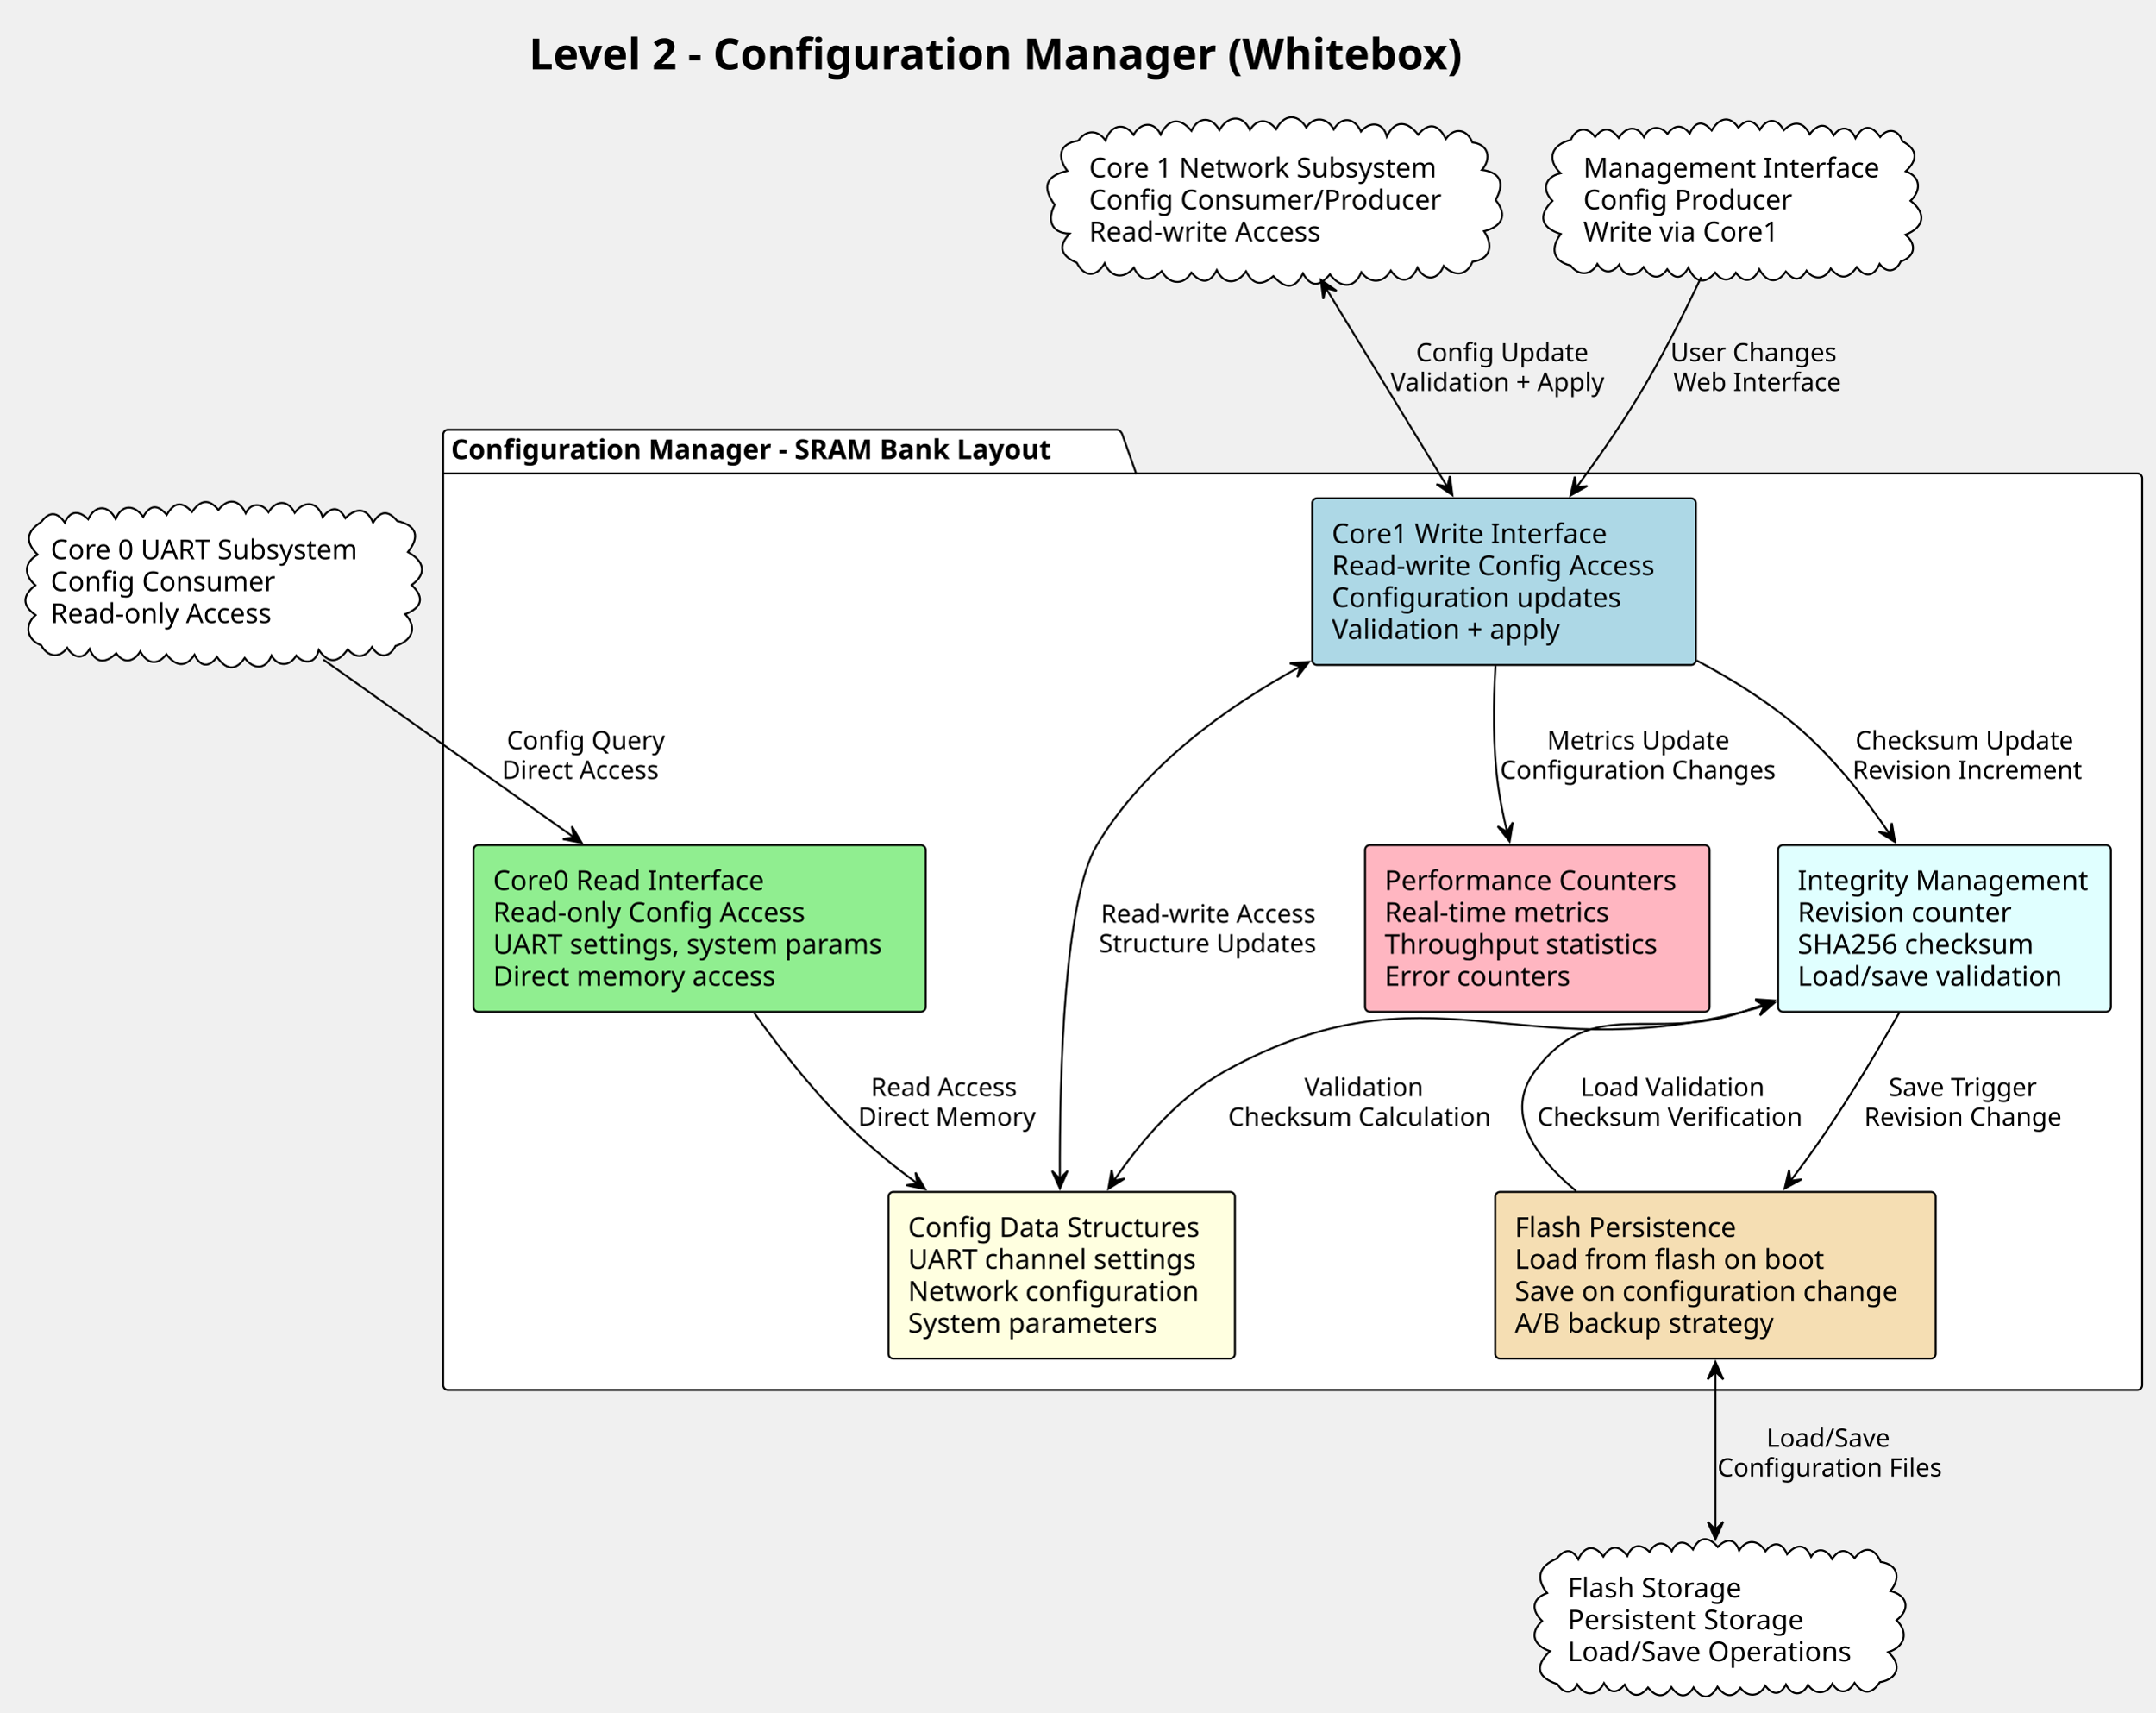
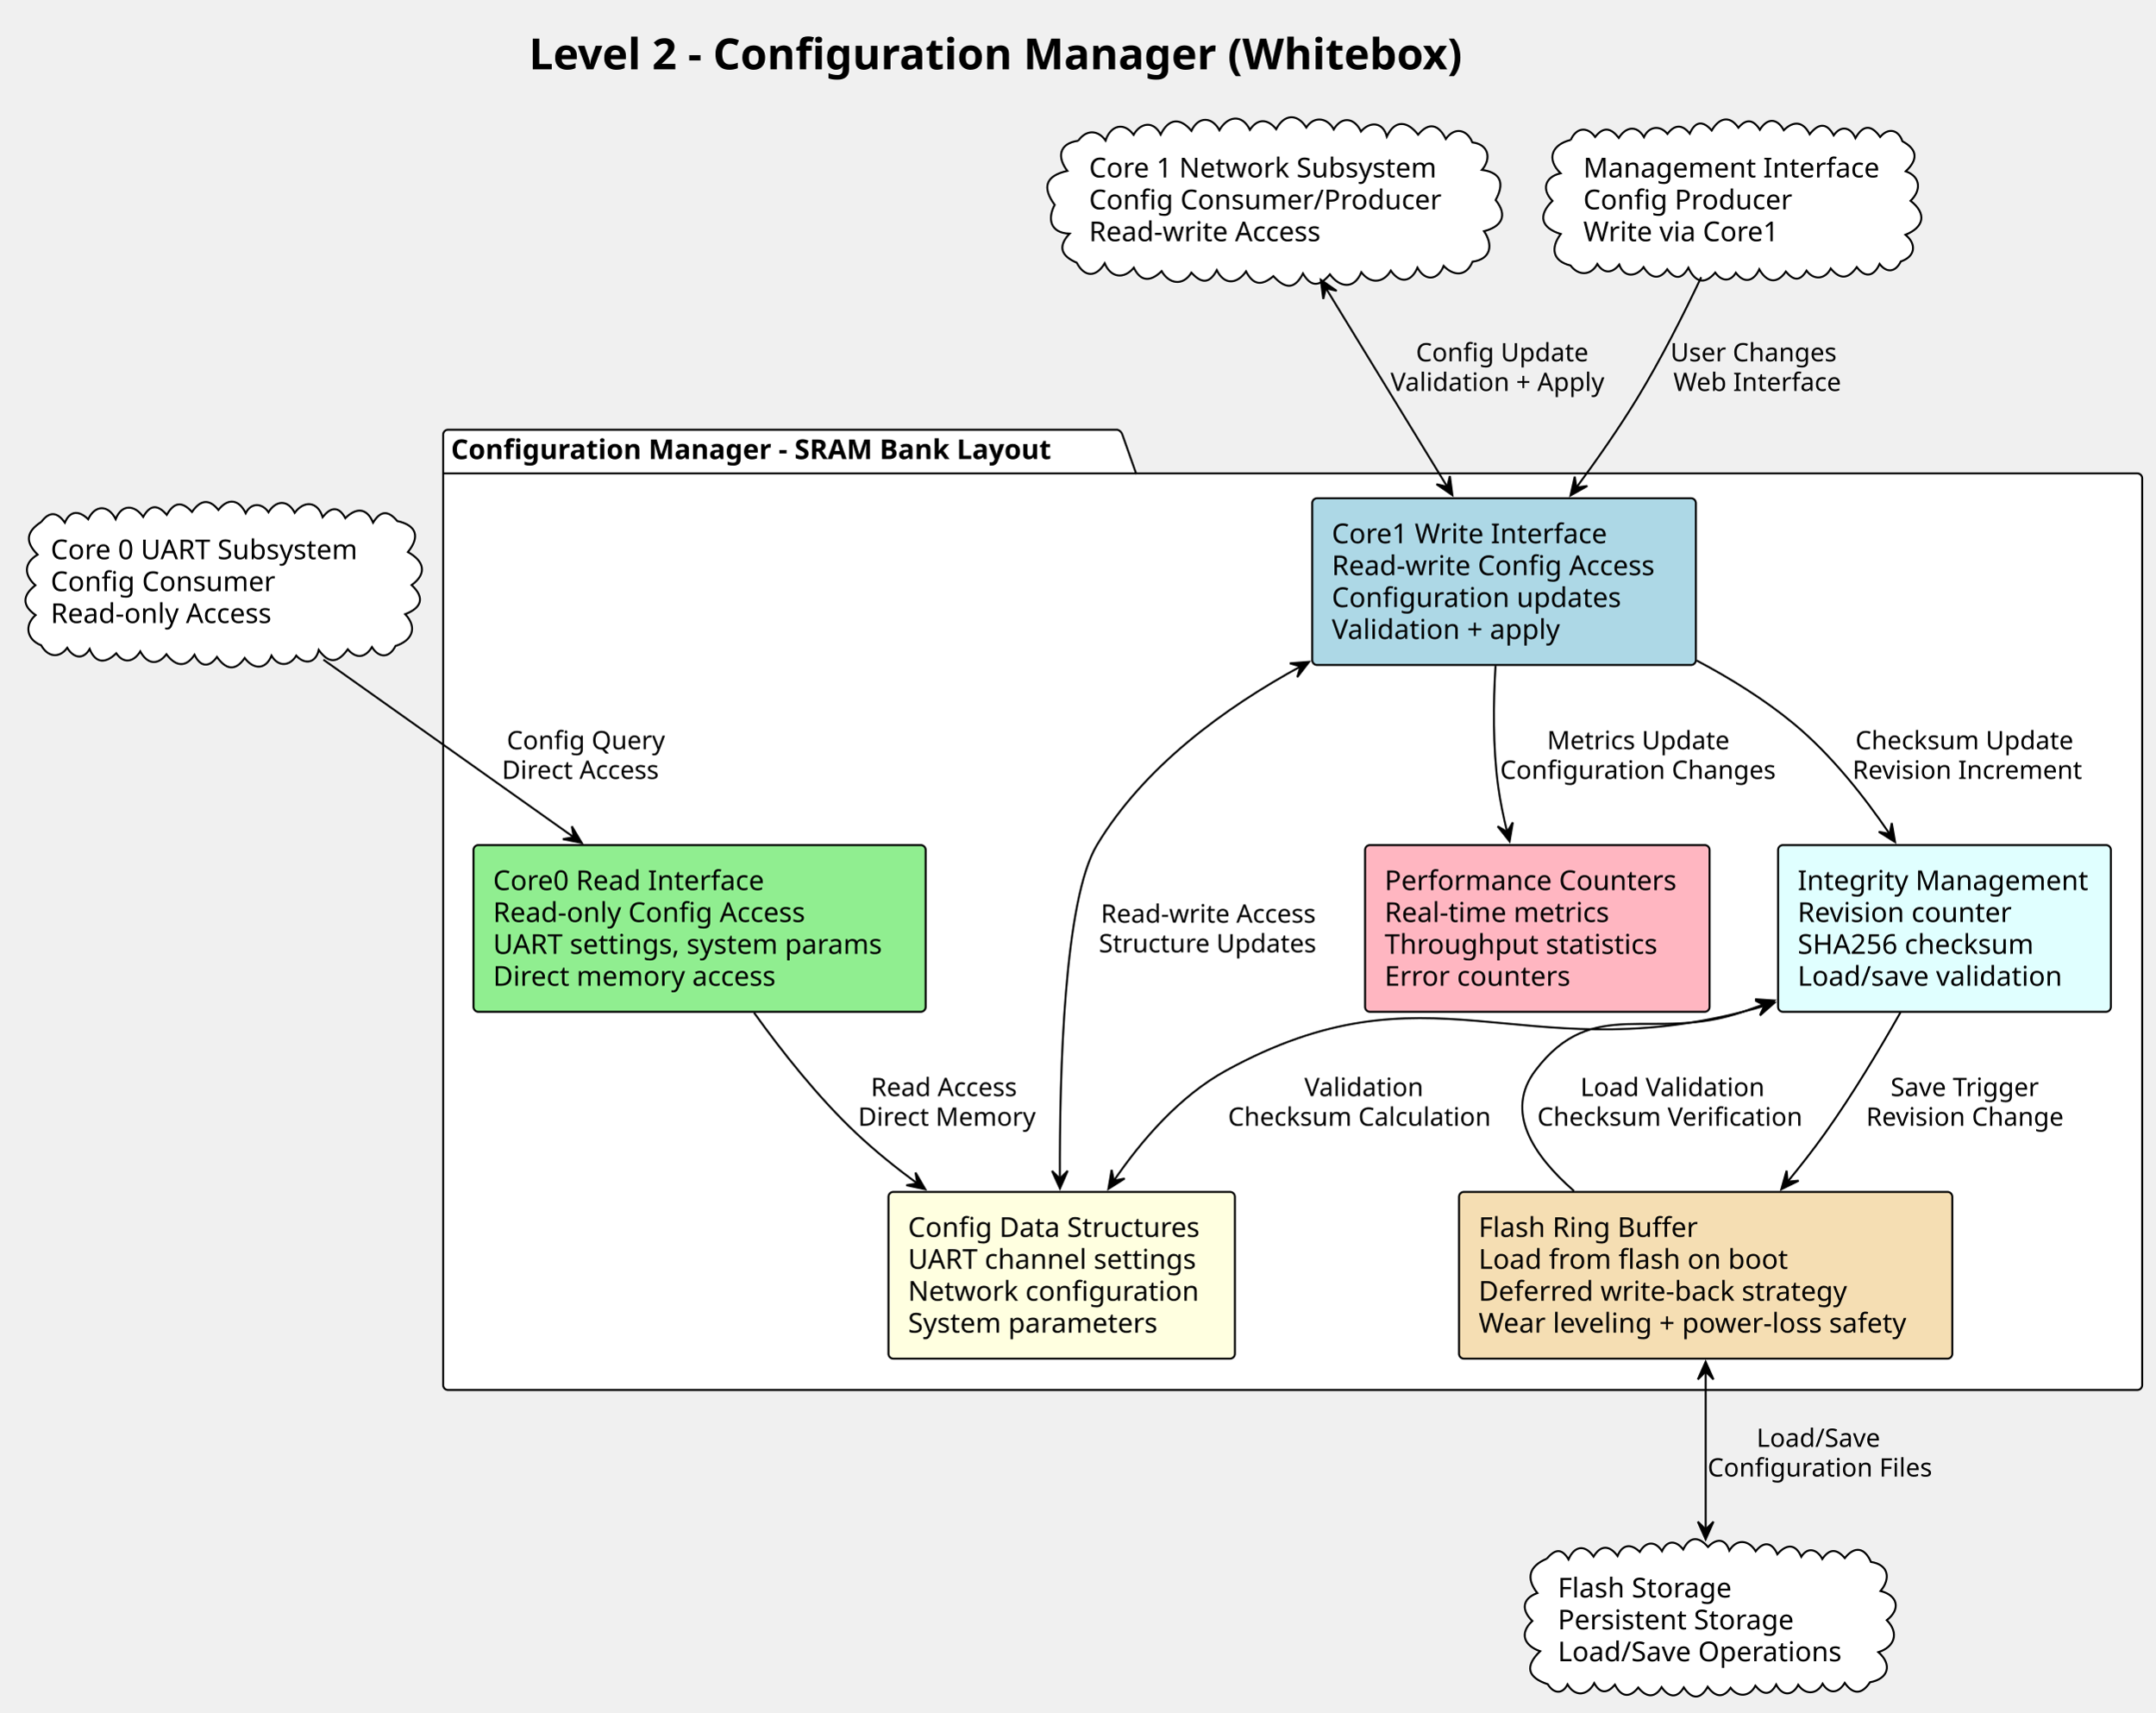
<svg xmlns="http://www.w3.org/2000/svg" contentStyleType="text/css" height="875px" preserveAspectRatio="none" style="width:1101px;height:875px;" version="1.1" viewBox="0 0 1101 875" width="1101px" zoomAndPan="magnify">
  <defs />
  <g>
    <text fill="#000000" font-family="Verdana" font-size="22" font-weight="bold" lengthAdjust="spacing" textLength="552" x="270.195" y="35.421">Level 2 - Configuration Manager (Whitebox)</text>
    <g id="cluster_Configuration Manager - SRAM Bank Layout">
      <path d="M228.889,219.517 L570.889,219.517 A3.75,3.75 0 0 1 573.389,222.017 L580.389,241.814 L1091.889,241.814 A2.5,2.5 0 0 1 1094.389,244.314 L1094.389,707.577 A2.5,2.5 0 0 1 1091.889,710.077 L228.889,710.077 A2.5,2.5 0 0 1 226.389,707.577 L226.389,222.017 A2.5,2.5 0 0 1 228.889,219.517 " fill="#FFFFFF" style="stroke:#000000;stroke-width:1.0;" />
      <line style="stroke:#000000;stroke-width:1.0;" x1="226.389" x2="580.389" y1="241.814" y2="241.814" />
      <text fill="#000000" font-family="Verdana" font-size="14" font-weight="bold" lengthAdjust="spacing" textLength="341" x="230.389" y="234.512">Configuration Manager - SRAM Bank Layout</text>
    </g>
    <g id="elem_READ_IF">
      <rect fill="#90EE90" height="85.188" rx="2.5" ry="2.5" style="stroke:#000000;stroke-width:1.0;" width="231" x="241.889" y="431.697" />
      <text fill="#000000" font-family="Verdana" font-size="14" lengthAdjust="spacing" textLength="146" x="251.889" y="454.692">Core0 Read Interface</text>
      <text fill="#000000" font-family="Verdana" font-size="14" lengthAdjust="spacing" textLength="171" x="251.889" y="470.989">Read-only Config Access</text>
      <text fill="#000000" font-family="Verdana" font-size="14" lengthAdjust="spacing" textLength="211" x="251.889" y="487.286">UART settings, system params</text>
      <text fill="#000000" font-family="Verdana" font-size="14" lengthAdjust="spacing" textLength="154" x="251.889" y="503.582">Direct memory access</text>
    </g>
    <g id="elem_WRITE_IF">
      <rect fill="#ADD8E6" height="85.188" rx="2.5" ry="2.5" style="stroke:#000000;stroke-width:1.0;" width="196" x="670.389" y="254.517" />
      <text fill="#000000" font-family="Verdana" font-size="14" lengthAdjust="spacing" textLength="145" x="680.389" y="277.512">Core1 Write Interface</text>
      <text fill="#000000" font-family="Verdana" font-size="14" lengthAdjust="spacing" textLength="176" x="680.389" y="293.809">Read-write Config Access</text>
      <text fill="#000000" font-family="Verdana" font-size="14" lengthAdjust="spacing" textLength="153" x="680.389" y="310.106">Configuration updates</text>
      <text fill="#000000" font-family="Verdana" font-size="14" lengthAdjust="spacing" textLength="122" x="680.389" y="326.402">Validation + apply</text>
    </g>
    <g id="elem_CONFIG_DATA">
      <rect fill="#FFFFE0" height="85.188" rx="2.5" ry="2.5" style="stroke:#000000;stroke-width:1.0;" width="177" x="453.889" y="608.887" />
      <text fill="#000000" font-family="Verdana" font-size="14" lengthAdjust="spacing" textLength="156" x="463.889" y="631.882">Config Data Structures</text>
      <text fill="#000000" font-family="Verdana" font-size="14" lengthAdjust="spacing" textLength="157" x="463.889" y="648.179">UART channel settings</text>
      <text fill="#000000" font-family="Verdana" font-size="14" lengthAdjust="spacing" textLength="151" x="463.889" y="664.476">Network configuration</text>
      <text fill="#000000" font-family="Verdana" font-size="14" lengthAdjust="spacing" textLength="134" x="463.889" y="680.773">System parameters</text>
    </g>
    <g id="elem_PERF_COUNTERS">
      <rect fill="#FFB6C1" height="85.188" rx="2.5" ry="2.5" style="stroke:#000000;stroke-width:1.0;" width="176" x="697.389" y="431.697" />
      <text fill="#000000" font-family="Verdana" font-size="14" lengthAdjust="spacing" textLength="156" x="707.389" y="454.692">Performance Counters</text>
      <text fill="#000000" font-family="Verdana" font-size="14" lengthAdjust="spacing" textLength="120" x="707.389" y="470.989">Real-time metrics</text>
      <text fill="#000000" font-family="Verdana" font-size="14" lengthAdjust="spacing" textLength="147" x="707.389" y="487.286">Throughput statistics</text>
      <text fill="#000000" font-family="Verdana" font-size="14" lengthAdjust="spacing" textLength="99" x="707.389" y="503.582">Error counters</text>
    </g>
    <g id="elem_INTEGRITY">
      <rect fill="#E0FFFF" height="85.188" rx="2.5" ry="2.5" style="stroke:#000000;stroke-width:1.0;" width="170" x="908.389" y="431.697" />
      <text fill="#000000" font-family="Verdana" font-size="14" lengthAdjust="spacing" textLength="150" x="918.389" y="454.692">Integrity Management</text>
      <text fill="#000000" font-family="Verdana" font-size="14" lengthAdjust="spacing" textLength="116" x="918.389" y="470.989">Revision counter</text>
      <text fill="#000000" font-family="Verdana" font-size="14" lengthAdjust="spacing" textLength="131" x="918.389" y="487.286">SHA256 checksum</text>
      <text fill="#000000" font-family="Verdana" font-size="14" lengthAdjust="spacing" textLength="138" x="918.389" y="503.582">Load/save validation</text>
    </g>
    <g id="elem_PERSISTENCE">
-       <rect fill="#F5DEB3" height="85.188" rx="2.5" ry="2.5" style="stroke:#000000;stroke-width:1.0;" width="225" x="763.889" y="608.887" />
-       <text fill="#000000" font-family="Verdana" font-size="14" lengthAdjust="spacing" textLength="122" x="773.889" y="631.882">Flash Persistence</text>
-       <text fill="#000000" font-family="Verdana" font-size="14" lengthAdjust="spacing" textLength="162" x="773.889" y="648.179">Load from flash on boot</text>
-       <text fill="#000000" font-family="Verdana" font-size="14" lengthAdjust="spacing" textLength="205" x="773.889" y="664.476">Save on configuration change</text>
-       <text fill="#000000" font-family="Verdana" font-size="14" lengthAdjust="spacing" textLength="139" x="773.889" y="680.773">A/B backup strategy</text>
+       <rect fill="#F5DEB3" height="85.188" rx="2.5" ry="2.5" style="stroke:#000000;stroke-width:1.0;" width="252" x="745.389" y="608.887" />
+       <text fill="#000000" font-family="Verdana" font-size="14" lengthAdjust="spacing" textLength="116" x="755.389" y="631.882">Flash Ring Buffer</text>
+       <text fill="#000000" font-family="Verdana" font-size="14" lengthAdjust="spacing" textLength="162" x="755.389" y="648.179">Load from flash on boot</text>
+       <text fill="#000000" font-family="Verdana" font-size="14" lengthAdjust="spacing" textLength="196" x="755.389" y="664.476">Deferred write-back strategy</text>
+       <text fill="#000000" font-family="Verdana" font-size="14" lengthAdjust="spacing" textLength="232" x="755.389" y="680.773">Wear leveling + power-loss safety</text>
    </g>
    <g id="elem_C0">
      <path d="M21.101,266.609 C25.287,261.031 29.296,261.493 33.131,266.99 C35.918,260.404 40.66,260.913 45.047,265.243 C48.687,257.613 55.38,257.868 59.09,265.179 C62.257,257.26 68.835,257.854 73.144,264.04 C76.758,257.65 80.546,257.627 85.186,262.989 C88.935,256.466 92.951,255.877 98.085,261.52 C102.128,255.662 106.588,254.302 111.558,260.482 C116.57,254.128 122.116,255.106 125.509,262.166 C128.262,256.58 133.927,256.87 137.148,261.64 C141.006,255.489 146.981,255.078 150.549,261.938 C155.388,255.502 162.229,256.015 164.814,264.146 C168.851,259.139 172.895,258.187 176.399,264.684 C181.86,259.337 187.251,259.094 190.585,266.966 C194.438,260.762 198.268,260.583 202.91,266.139 C212.865,268.335 214.691,274.199 208.378,282.002 C216.244,286.351 218.75,292.697 210.267,298.877 C217.312,305.422 215.258,310.564 206.995,313.74 C213.629,320.866 210.263,327.397 202.036,329.988 C198.961,336.232 193.651,336.354 190.005,330.557 C186.633,336.082 181.993,336.698 177.654,331.691 C172.646,338.636 168.172,339.362 162.824,332.045 C161.282,338.781 155.78,339.751 151.338,334.925 C147.994,340.519 142.067,340.717 138.699,334.951 C135.552,342.602 129.285,341.852 124.998,336.118 C120.11,343.332 115.215,341.827 110.831,335.588 C106.798,341.307 102.252,340.65 99.361,334.486 C94.688,341.566 89.454,340.118 85.026,334.215 C80.305,340.353 75.037,339.005 71.66,332.764 C68.537,337.967 63.353,339.486 59.381,333.715 C54.178,338.849 48.95,339.272 45.8,331.547 C42.27,337.569 37.296,335.818 34.348,330.935 C30.042,336.767 24.199,335.396 21.032,329.628 C13.761,326.831 12.168,319.444 18.186,314.197 C11,309.224 11.56,304.044 18.08,298.975 C12.164,293.74 12.09,287.598 19.225,283.318 C12.642,276.772 13.409,271.551 21.101,266.609 " fill="#FFFFFF" style="stroke:#000000;stroke-width:1.0;" />
      <text fill="#000000" font-family="Verdana" font-size="14" lengthAdjust="spacing" textLength="169" x="25.889" y="285.662">Core 0 UART Subsystem</text>
      <text fill="#000000" font-family="Verdana" font-size="14" lengthAdjust="spacing" textLength="120" x="25.889" y="301.959">Config Consumer</text>
      <text fill="#000000" font-family="Verdana" font-size="14" lengthAdjust="spacing" textLength="123" x="25.889" y="318.256">Read-only Access</text>
    </g>
    <g id="elem_C1">
      <path d="M550.85,71.891 C554.809,66.254 560.762,66.102 564.818,71.772 C567.145,64.448 573.861,61.761 579.128,68.854 C582.612,62.607 589.327,61.504 592.955,68.706 C597.02,60.499 602.806,59.799 608.682,66.839 C612.146,59.323 619.15,59.438 622.97,66.49 C626.946,59.452 634.387,57.811 638.561,66.292 C642.528,60.297 647.734,60.687 651.965,65.979 C655.905,58.434 662.578,57.609 667.366,65.111 C671.413,58.967 678.178,60.14 681.382,66.089 C685.639,58.956 692.129,60.304 695.304,67.165 C699.784,61.856 706.536,62.163 708.509,69.734 C712.822,60.661 719.254,62.033 724.5,68.791 C730.174,61.926 735.145,63.805 738.641,70.984 C743.05,64.706 749.456,65.983 752.192,72.725 C760.606,73.761 762.05,81.063 757.106,86.772 C767.288,88.211 768.528,94.121 764.089,102.183 C770.571,110.198 767.043,115.813 758.156,118.098 C762.776,124.845 762.014,132.333 752.288,133.677 C749.083,141.379 742.662,141.138 737.547,135.842 C734.598,143.29 728.084,143.871 724.148,136.749 C721.004,144.13 715.259,145.124 710.542,138.25 C706.735,144.789 700,145.092 695.492,139.091 C691.681,148.205 684.275,146.775 679.431,140.144 C674.6,145.894 670.079,147.382 665.666,139.715 C661.203,148.366 656.335,147.324 650.54,141.069 C644.673,146.044 640.325,145.825 636.577,138.637 C632.08,145.095 625.539,145.897 621.628,138.025 C617.828,145.193 613.697,144.786 608.668,139.281 C604.318,146.367 597.107,145.007 593.457,138.499 C588.192,143.665 582.927,144.436 579.248,136.744 C574.176,142.844 567.411,141.863 564.359,134.509 C560.039,141.744 554.059,141.805 550.073,134.188 C542.361,130.852 540.042,126.174 546.406,119.358 C536.659,119.034 534.951,111.971 538.805,104.629 C532.173,95.545 534.263,89.786 545.276,87.287 C539.983,80.369 540.873,73.281 550.85,71.891 " fill="#FFFFFF" style="stroke:#000000;stroke-width:1.0;" />
      <text fill="#000000" font-family="Verdana" font-size="14" lengthAdjust="spacing" textLength="188" x="556.389" y="90.622">Core 1 Network Subsystem</text>
      <text fill="#000000" font-family="Verdana" font-size="14" lengthAdjust="spacing" textLength="188" x="556.389" y="106.919">Config Consumer/Producer</text>
      <text fill="#000000" font-family="Verdana" font-size="14" lengthAdjust="spacing" textLength="128" x="556.389" y="123.216">Read-write Access</text>
    </g>
    <g id="elem_MI">
      <path d="M802.497,71.466 C805.189,65.221 810.806,64.325 814.938,69.959 C819.314,64.367 823.07,65.414 827.018,70.446 C830.447,64.936 836.067,63.549 839.877,70.037 C842.309,64.506 848.053,63.713 851.871,68.413 C855.527,63.5 859.46,63.446 863.26,68.244 C866.114,61.812 869.987,61.473 874.489,66.65 C877.986,60.605 883.291,58.352 888.134,65.229 C892.27,60.312 895.886,61.196 899.075,66.267 C902.831,60.184 907.806,60.185 911.309,66.516 C916.365,61.429 921.266,62.095 924.528,68.568 C928.816,63.14 933.076,62.211 936.802,69.127 C940.61,63.712 945.515,65.004 947.917,70.552 C951.81,63.63 956.047,63.601 960.537,69.986 C964.661,64.995 969.874,66.187 971.901,72.16 C979.843,76.441 979.859,81.636 973.605,87.496 C981.549,90.355 981.429,97.539 976.054,102.563 C984.474,109.138 983.028,116.036 973.462,119.927 C979.35,124.759 978.476,131.075 971.062,133.567 C968.528,138.875 963.981,139.759 960.254,134.825 C957.453,141.037 953.071,142.334 948.591,136.443 C944.288,142.449 940.257,143.092 935.298,137.174 C932.449,142.686 926.721,143.354 922.927,138.276 C919.461,143.917 916.258,143.323 912.354,138.727 C907.635,145.594 902.367,143.979 898.788,137.562 C896.102,143.473 891.262,145.306 886.812,139.34 C883.716,144.389 879.308,143.508 876.293,139.248 C870.569,145.958 865.823,143.834 862.568,136.785 C859.305,142.432 855.831,143.221 851.773,137.543 C847.473,143.597 842.963,141.802 839.691,136.453 C835.961,141.409 829.736,142.115 827.237,135.165 C823.745,139.691 819.288,140.007 816.06,134.86 C812.721,140.971 806.333,140.948 802.36,135.62 C792.855,133.294 792.199,126.413 797.364,119.531 C787.328,116.396 785.47,110.182 793.117,102.609 C787.363,96.724 789.338,90.376 797.257,88.503 C789.663,81.005 793.038,73.719 802.497,71.466 " fill="#FFFFFF" style="stroke:#000000;stroke-width:1.0;" />
      <text fill="#000000" font-family="Verdana" font-size="14" lengthAdjust="spacing" textLength="155" x="808.889" y="90.622">Management Interface</text>
      <text fill="#000000" font-family="Verdana" font-size="14" lengthAdjust="spacing" textLength="111" x="808.889" y="106.919">Config Producer</text>
      <text fill="#000000" font-family="Verdana" font-size="14" lengthAdjust="spacing" textLength="103" x="808.889" y="123.216">Write via Core1</text>
    </g>
    <g id="elem_FLASH">
-       <path d="M795.212,796.262 C799.22,791.62 802.652,790.482 806.339,796.594 C809.333,789.704 814.66,788.778 819.123,795.182 C822.865,788.983 827.353,789.433 831.388,794.874 C833.856,788.789 838.35,788.471 842.729,792.791 C845.829,787.344 850.615,787.019 854.094,792.393 C856.783,786.4 861.408,787.08 864.923,791.538 C868.352,784.565 872.922,784.899 877.589,790.269 C881.601,785.995 886.277,785.555 888.49,792.085 C892.317,785.831 898.457,786.676 901.957,792.451 C906.124,787.07 910.41,787.954 913.014,793.969 C917.381,788.916 922.161,788.216 925.251,795.262 C928.683,789.724 933.63,791.797 935.983,796.404 C939.708,790.962 943.351,791.168 947.472,795.961 C952.584,789.469 957.726,790.701 960.831,797.917 C970.091,799.324 970.948,806.577 965.726,812.76 C974.525,815.009 976.226,821.982 968.918,827.677 C975.393,834.217 972.927,841.352 964.62,844.001 C971.933,850.353 969.73,857.671 960.341,859.374 C956.269,865.564 951.846,865.939 947.446,859.714 C944.297,864.906 939.682,865.837 936.133,860.13 C933.117,865.761 927.19,865.925 923.683,860.692 C920.603,866.685 915.359,866.373 912.423,860.554 C909.287,866.486 905.533,865.762 901.797,861.159 C898.881,866.837 892.948,867.316 889.126,862.224 C885.161,868.048 880.907,866.541 877.446,861.673 C873.693,868.36 869.33,868.239 865.222,862.009 C861.705,868.006 857.277,866.922 853.892,861.873 C850.259,867.871 845.76,866.896 841.952,862.066 C837.447,867.731 833.112,866.794 830.042,860.622 C826.21,865.09 822.563,865.455 819.472,859.846 C816.123,866.152 809.78,867.205 805.823,860.484 C803.047,865.982 798.43,864.924 795.745,860.392 C785.32,856.938 783.847,851.256 791.816,843.519 C783.9,840.775 780.892,834.632 787.831,828.058 C782.297,822.691 782.361,816.732 790.395,813.806 C784.265,806.003 786.397,799.961 795.212,796.262 " fill="#FFFFFF" style="stroke:#000000;stroke-width:1.0;" />
-       <text fill="#000000" font-family="Verdana" font-size="14" lengthAdjust="spacing" textLength="94" x="800.889" y="816.072">Flash Storage</text>
-       <text fill="#000000" font-family="Verdana" font-size="14" lengthAdjust="spacing" textLength="128" x="800.889" y="832.369">Persistent Storage</text>
-       <text fill="#000000" font-family="Verdana" font-size="14" lengthAdjust="spacing" textLength="151" x="800.889" y="848.666">Load/Save Operations</text>
+       <path d="M790.212,796.262 C794.22,791.62 797.652,790.482 801.339,796.594 C804.333,789.704 809.66,788.778 814.123,795.182 C817.865,788.983 822.353,789.433 826.388,794.874 C828.856,788.789 833.35,788.471 837.729,792.791 C840.829,787.344 845.615,787.019 849.094,792.393 C851.783,786.4 856.408,787.08 859.923,791.538 C863.352,784.565 867.922,784.899 872.589,790.269 C876.601,785.995 881.277,785.555 883.49,792.085 C887.317,785.831 893.457,786.676 896.957,792.451 C901.124,787.07 905.41,787.954 908.014,793.969 C912.381,788.916 917.161,788.216 920.251,795.262 C923.683,789.724 928.63,791.797 930.983,796.404 C934.708,790.962 938.351,791.168 942.472,795.961 C947.584,789.469 952.726,790.701 955.831,797.917 C965.091,799.324 965.948,806.577 960.726,812.76 C969.525,815.009 971.226,821.982 963.918,827.677 C970.393,834.217 967.927,841.352 959.62,844.001 C966.933,850.353 964.73,857.671 955.341,859.374 C951.269,865.564 946.846,865.939 942.446,859.714 C939.297,864.906 934.682,865.837 931.133,860.13 C928.117,865.761 922.19,865.925 918.683,860.692 C915.603,866.685 910.359,866.373 907.423,860.554 C904.287,866.486 900.533,865.762 896.797,861.159 C893.881,866.837 887.948,867.316 884.126,862.224 C880.161,868.048 875.907,866.541 872.446,861.673 C868.693,868.36 864.33,868.239 860.222,862.009 C856.705,868.006 852.277,866.922 848.892,861.873 C845.259,867.871 840.76,866.896 836.952,862.066 C832.447,867.731 828.112,866.794 825.042,860.622 C821.21,865.09 817.563,865.455 814.472,859.846 C811.123,866.152 804.78,867.205 800.823,860.484 C798.047,865.982 793.43,864.924 790.745,860.392 C780.32,856.938 778.847,851.256 786.816,843.519 C778.9,840.775 775.892,834.632 782.831,828.058 C777.297,822.691 777.361,816.732 785.395,813.806 C779.265,806.003 781.397,799.961 790.212,796.262 " fill="#FFFFFF" style="stroke:#000000;stroke-width:1.0;" />
+       <text fill="#000000" font-family="Verdana" font-size="14" lengthAdjust="spacing" textLength="94" x="795.889" y="816.072">Flash Storage</text>
+       <text fill="#000000" font-family="Verdana" font-size="14" lengthAdjust="spacing" textLength="128" x="795.889" y="832.369">Persistent Storage</text>
+       <text fill="#000000" font-family="Verdana" font-size="14" lengthAdjust="spacing" textLength="151" x="795.889" y="848.666">Load/Save Operations</text>
    </g>
    <g id="link_C0_READ_IF">
      <path d="M165.209,336.987 C203.019,363.807 253.429,399.557 293.129,427.717 " fill="none" id="C0-to-READ_IF" style="stroke:#000000;stroke-width:1.0;" />
      <polygon fill="#000000" points="297.179,430.587,292.135,422.127,293.095,427.702,287.52,428.662,297.179,430.587" style="stroke:#000000;stroke-width:1.0;" />
      <text fill="#000000" font-family="Verdana" font-size="13" lengthAdjust="spacing" textLength="82" x="258.889" y="382.764">Config Query</text>
      <text fill="#000000" font-family="Verdana" font-size="13" lengthAdjust="spacing" textLength="87" x="256.389" y="397.897">Direct Access</text>
    </g>
    <g id="link_C1_WRITE_IF">
      <path d="M677.329,147.137 C695.909,177.527 720.579,217.897 739.559,248.937 " fill="none" id="C1-WRITE_IF" style="stroke:#000000;stroke-width:1.0;" />
      <polygon fill="#000000" points="674.769,142.957,676.032,152.724,677.369,147.228,682.865,148.565,674.769,142.957" style="stroke:#000000;stroke-width:1.0;" />
      <polygon fill="#000000" points="741.999,252.937,740.713,243.172,739.389,248.672,733.889,247.349,741.999,252.937" style="stroke:#000000;stroke-width:1.0;" />
      <text fill="#000000" font-family="Verdana" font-size="13" lengthAdjust="spacing" textLength="91" x="723.389" y="184.584">Config Update</text>
      <text fill="#000000" font-family="Verdana" font-size="13" lengthAdjust="spacing" textLength="117" x="710.389" y="199.716">Validation + Apply</text>
    </g>
    <g id="link_MI_WRITE_IF">
      <path d="M869.129,141.577 C860.109,160.627 848.459,183.727 836.389,203.517 C827.049,218.827 815.879,234.817 805.309,249.107 " fill="none" id="MI-to-WRITE_IF" style="stroke:#000000;stroke-width:1.0;" />
      <polygon fill="#000000" points="802.359,253.077,810.94,248.243,805.343,249.065,804.521,243.468,802.359,253.077" style="stroke:#000000;stroke-width:1.0;" />
      <text fill="#000000" font-family="Verdana" font-size="13" lengthAdjust="spacing" textLength="90" x="853.389" y="184.584">User Changes</text>
      <text fill="#000000" font-family="Verdana" font-size="13" lengthAdjust="spacing" textLength="87" x="854.889" y="199.716">Web Interface</text>
    </g>
    <g id="link_PERSISTENCE_FLASH">
-       <path d="M876.389,700.647 C876.389,725.877 876.389,756.597 876.389,781.367 " fill="none" id="PERSISTENCE-FLASH" style="stroke:#000000;stroke-width:1.0;" />
-       <polygon fill="#000000" points="876.389,695.687,872.389,704.687,876.389,700.687,880.389,704.687,876.389,695.687" style="stroke:#000000;stroke-width:1.0;" />
-       <polygon fill="#000000" points="876.389,786.337,880.389,777.337,876.389,781.337,872.389,777.337,876.389,786.337" style="stroke:#000000;stroke-width:1.0;" />
-       <text fill="#000000" font-family="Verdana" font-size="13" lengthAdjust="spacing" textLength="67" x="902.389" y="739.144">Load/Save</text>
-       <text fill="#000000" font-family="Verdana" font-size="13" lengthAdjust="spacing" textLength="117" x="877.389" y="754.277">Configuration Files</text>
+       <path d="M871.389,700.647 C871.389,725.877 871.389,756.597 871.389,781.367 " fill="none" id="PERSISTENCE-FLASH" style="stroke:#000000;stroke-width:1.0;" />
+       <polygon fill="#000000" points="871.389,695.687,867.389,704.687,871.389,700.687,875.389,704.687,871.389,695.687" style="stroke:#000000;stroke-width:1.0;" />
+       <polygon fill="#000000" points="871.389,786.337,875.389,777.337,871.389,781.337,867.389,777.337,871.389,786.337" style="stroke:#000000;stroke-width:1.0;" />
+       <text fill="#000000" font-family="Verdana" font-size="13" lengthAdjust="spacing" textLength="67" x="897.389" y="739.144">Load/Save</text>
+       <text fill="#000000" font-family="Verdana" font-size="13" lengthAdjust="spacing" textLength="117" x="872.389" y="754.277">Configuration Files</text>
    </g>
    <g id="link_READ_IF_CONFIG_DATA">
      <path d="M385.239,517.367 C399.509,537.247 417.959,560.577 437.389,578.887 C446.999,587.947 457.849,596.677 468.839,604.747 " fill="none" id="READ_IF-to-CONFIG_DATA" style="stroke:#000000;stroke-width:1.0;" />
      <polygon fill="#000000" points="472.669,607.517,467.713,599.006,468.615,604.59,463.031,605.493,472.669,607.517" style="stroke:#000000;stroke-width:1.0;" />
      <text fill="#000000" font-family="Verdana" font-size="13" lengthAdjust="spacing" textLength="81" x="444.889" y="559.954">Read Access</text>
      <text fill="#000000" font-family="Verdana" font-size="13" lengthAdjust="spacing" textLength="94" x="438.389" y="575.087">Direct Memory</text>
    </g>
    <g id="link_WRITE_IF_CONFIG_DATA">
      <path d="M664.819,340.227 C625.479,361.637 584.399,391.737 560.389,431.697 C543.709,459.457 541.249,546.787 541.469,602.357 " fill="none" id="WRITE_IF-CONFIG_DATA" style="stroke:#000000;stroke-width:1.0;" />
      <polygon fill="#000000" points="668.779,338.107,658.959,338.856,664.378,340.479,662.754,345.898,668.779,338.107" style="stroke:#000000;stroke-width:1.0;" />
      <polygon fill="#000000" points="541.499,607.117,545.448,598.094,541.471,602.117,537.448,598.14,541.499,607.117" style="stroke:#000000;stroke-width:1.0;" />
      <text fill="#000000" font-family="Verdana" font-size="13" lengthAdjust="spacing" textLength="116" x="562.389" y="471.364">Read-write Access</text>
      <text fill="#000000" font-family="Verdana" font-size="13" lengthAdjust="spacing" textLength="118" x="561.389" y="486.497">Structure Updates</text>
    </g>
    <g id="link_WRITE_IF_PERF_COUNTERS">
      <path d="M764.039,340.107 C762.889,359.017 762.629,381.557 765.389,401.697 C766.449,409.447 768.129,417.527 770.069,425.367 " fill="none" id="WRITE_IF-to-PERF_COUNTERS" style="stroke:#000000;stroke-width:1.0;" />
      <polygon fill="#000000" points="771.229,429.827,772.866,420.115,769.986,424.984,765.117,422.104,771.229,429.827" style="stroke:#000000;stroke-width:1.0;" />
      <text fill="#000000" font-family="Verdana" font-size="13" lengthAdjust="spacing" textLength="97" x="790.389" y="382.764">Metrics Update</text>
      <text fill="#000000" font-family="Verdana" font-size="13" lengthAdjust="spacing" textLength="145" x="766.389" y="397.897">Configuration Changes</text>
    </g>
    <g id="link_WRITE_IF_INTEGRITY">
      <path d="M866.799,337.417 C884.239,346.637 901.539,357.417 916.389,369.697 C935.409,385.437 952.319,406.807 965.409,426.047 " fill="none" id="WRITE_IF-to-INTEGRITY" style="stroke:#000000;stroke-width:1.0;" />
      <polygon fill="#000000" points="968.159,430.157,966.472,420.454,965.376,426.003,959.826,424.907,968.159,430.157" style="stroke:#000000;stroke-width:1.0;" />
      <text fill="#000000" font-family="Verdana" font-size="13" lengthAdjust="spacing" textLength="118" x="947.889" y="382.764">Checksum Update</text>
      <text fill="#000000" font-family="Verdana" font-size="13" lengthAdjust="spacing" textLength="121" x="946.389" y="397.897">Revision Increment</text>
    </g>
    <g id="link_INTEGRITY_CONFIG_DATA">
      <path d="M901.909,513.687 C898.039,514.847 894.189,515.927 890.389,516.887 C775.929,545.927 729.949,490.137 626.389,546.887 C602.709,559.867 583.169,582.517 568.919,603.337 " fill="none" id="INTEGRITY-CONFIG_DATA" style="stroke:#000000;stroke-width:1.0;" />
      <polygon fill="#000000" points="906.539,512.247,896.757,511.103,901.765,513.733,899.135,518.742,906.539,512.247" style="stroke:#000000;stroke-width:1.0;" />
      <polygon fill="#000000" points="566.249,607.327,574.57,602.057,569.023,603.167,567.913,597.62,566.249,607.327" style="stroke:#000000;stroke-width:1.0;" />
      <text fill="#000000" font-family="Verdana" font-size="13" lengthAdjust="spacing" textLength="63" x="666.389" y="559.954">Validation</text>
      <text fill="#000000" font-family="Verdana" font-size="13" lengthAdjust="spacing" textLength="141" x="627.389" y="575.087">Checksum Calculation</text>
    </g>
    <g id="link_PERSISTENCE_INTEGRITY">
-       <path d="M805.179,608.427 C783.169,590.087 768.429,567.997 784.389,546.887 C813.919,507.837 844.069,532.747 890.389,516.887 C894.159,515.597 897.999,514.247 901.859,512.847 " fill="none" id="PERSISTENCE-to-INTEGRITY" style="stroke:#000000;stroke-width:1.0;" />
+       <path d="M804.139,608.437 C782.929,589.917 768.669,567.677 784.389,546.887 C813.919,507.837 844.069,532.747 890.389,516.887 C894.159,515.597 897.999,514.247 901.859,512.847 " fill="none" id="PERSISTENCE-to-INTEGRITY" style="stroke:#000000;stroke-width:1.0;" />
      <polygon fill="#000000" points="906.519,511.137,896.693,510.473,901.823,512.855,899.441,517.986,906.519,511.137" style="stroke:#000000;stroke-width:1.0;" />
      <text fill="#000000" font-family="Verdana" font-size="13" lengthAdjust="spacing" textLength="98" x="807.389" y="559.954">Load Validation</text>
      <text fill="#000000" font-family="Verdana" font-size="13" lengthAdjust="spacing" textLength="142" x="785.389" y="575.087">Checksum Verification</text>
    </g>
    <g id="link_INTEGRITY_PERSISTENCE">
-       <path d="M970.409,517.157 C959.469,536.327 945.839,559.137 932.389,578.887 C926.869,586.987 920.739,595.377 914.609,603.427 " fill="none" id="INTEGRITY-to-PERSISTENCE" style="stroke:#000000;stroke-width:1.0;" />
-       <polygon fill="#000000" points="911.719,607.187,920.368,602.475,914.76,603.218,914.018,597.61,911.719,607.187" style="stroke:#000000;stroke-width:1.0;" />
-       <text fill="#000000" font-family="Verdana" font-size="13" lengthAdjust="spacing" textLength="80" x="964.889" y="559.954">Save Trigger</text>
-       <text fill="#000000" font-family="Verdana" font-size="13" lengthAdjust="spacing" textLength="105" x="952.389" y="575.087">Revision Change</text>
+       <path d="M970.929,517.167 C960.039,536.447 946.309,559.337 932.389,578.887 C926.509,587.147 919.889,595.617 913.229,603.707 " fill="none" id="INTEGRITY-to-PERSISTENCE" style="stroke:#000000;stroke-width:1.0;" />
+       <polygon fill="#000000" points="910.059,607.517,918.892,603.16,913.259,603.674,912.744,598.041,910.059,607.517" style="stroke:#000000;stroke-width:1.0;" />
+       <text fill="#000000" font-family="Verdana" font-size="13" lengthAdjust="spacing" textLength="80" x="965.889" y="559.954">Save Trigger</text>
+       <text fill="#000000" font-family="Verdana" font-size="13" lengthAdjust="spacing" textLength="105" x="953.389" y="575.087">Revision Change</text>
    </g>
  </g>
</svg>
